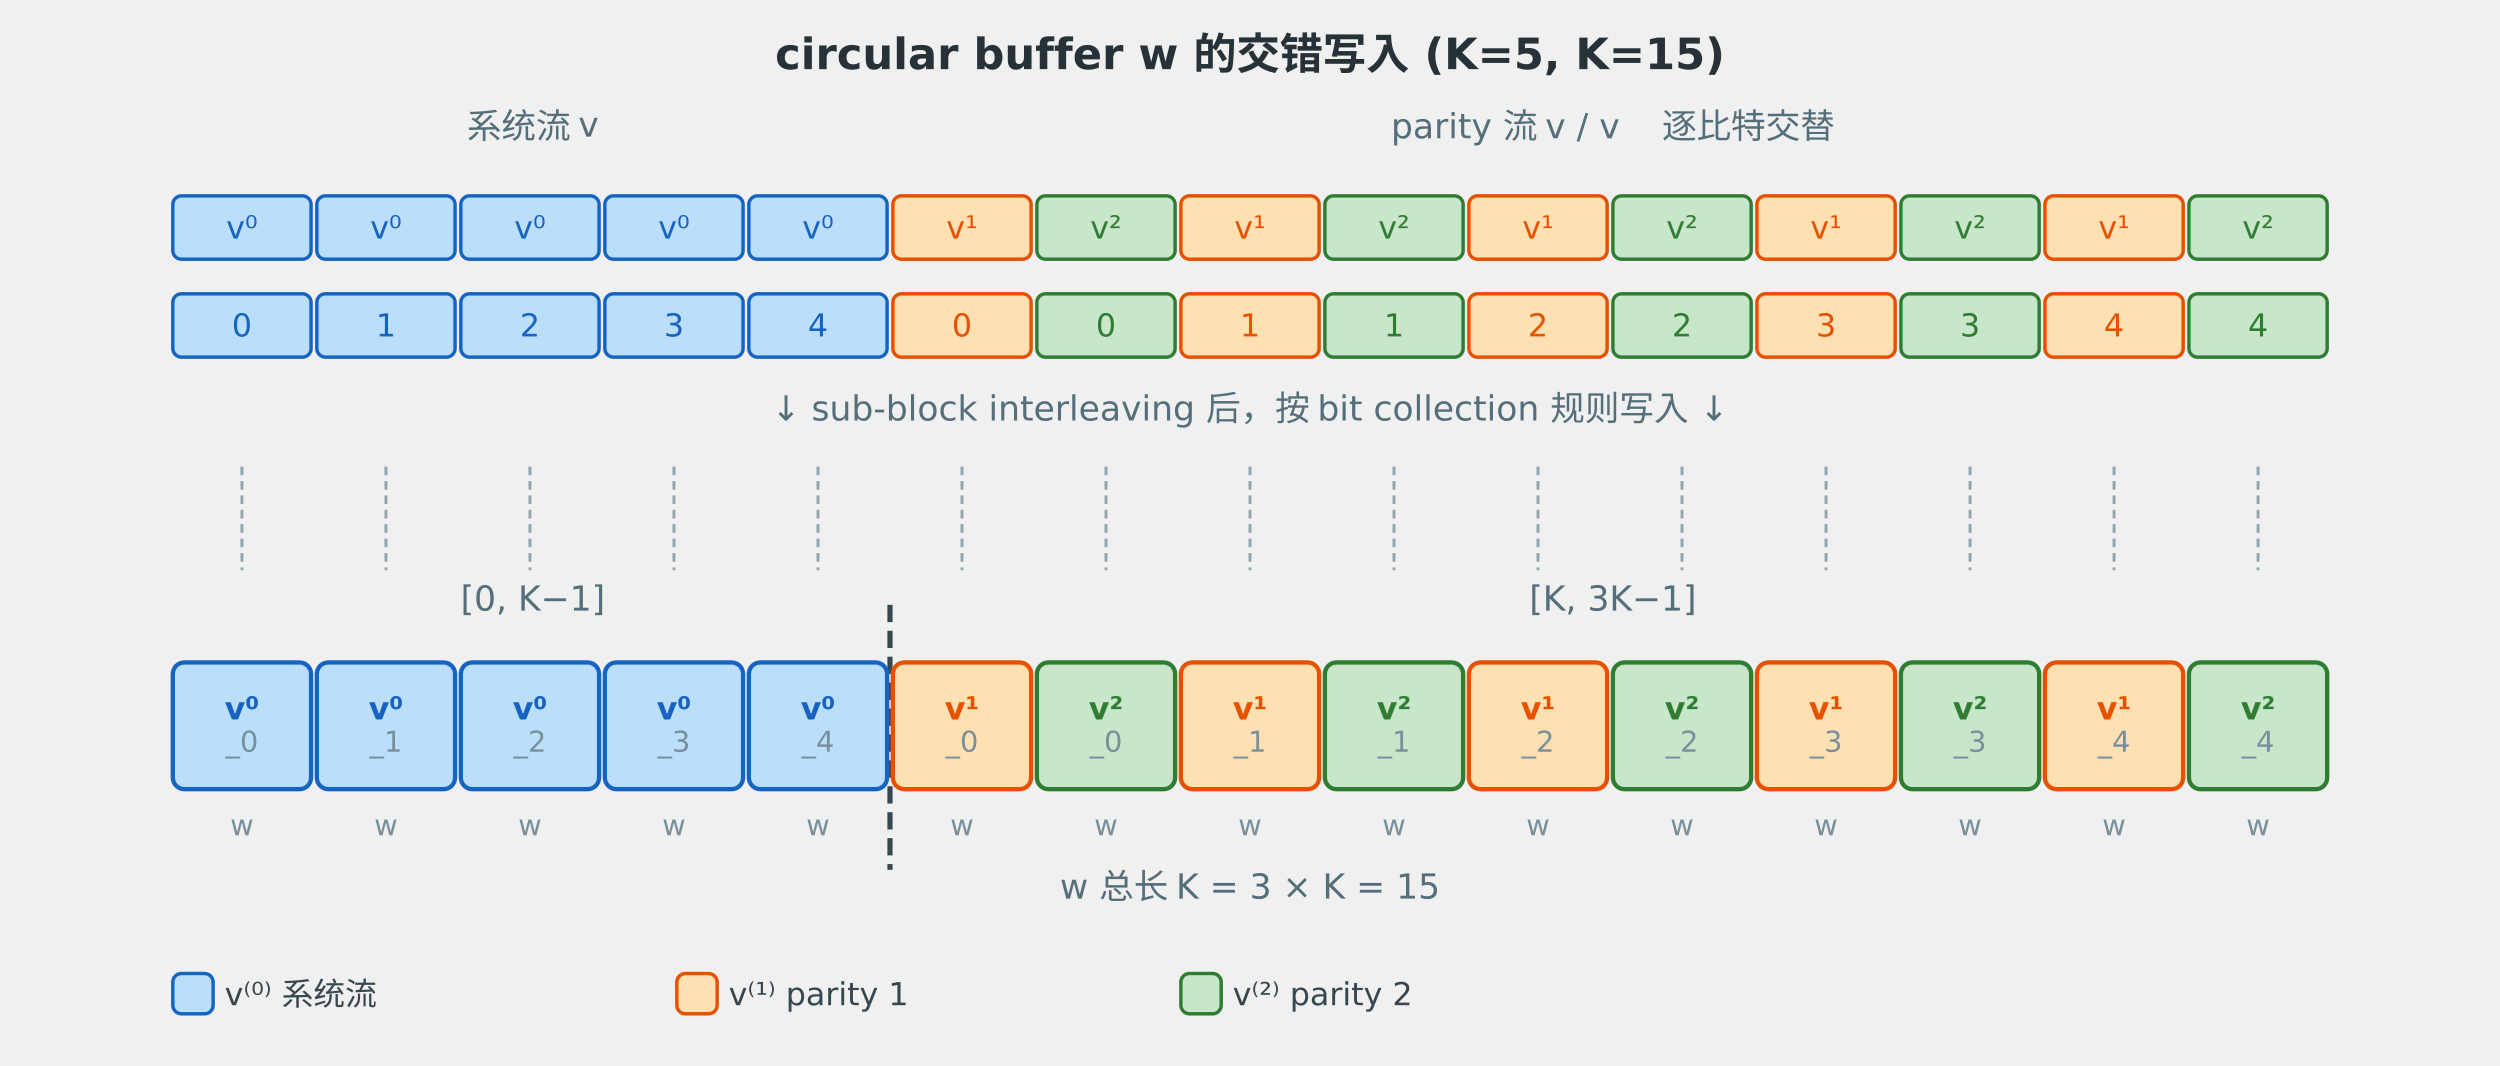
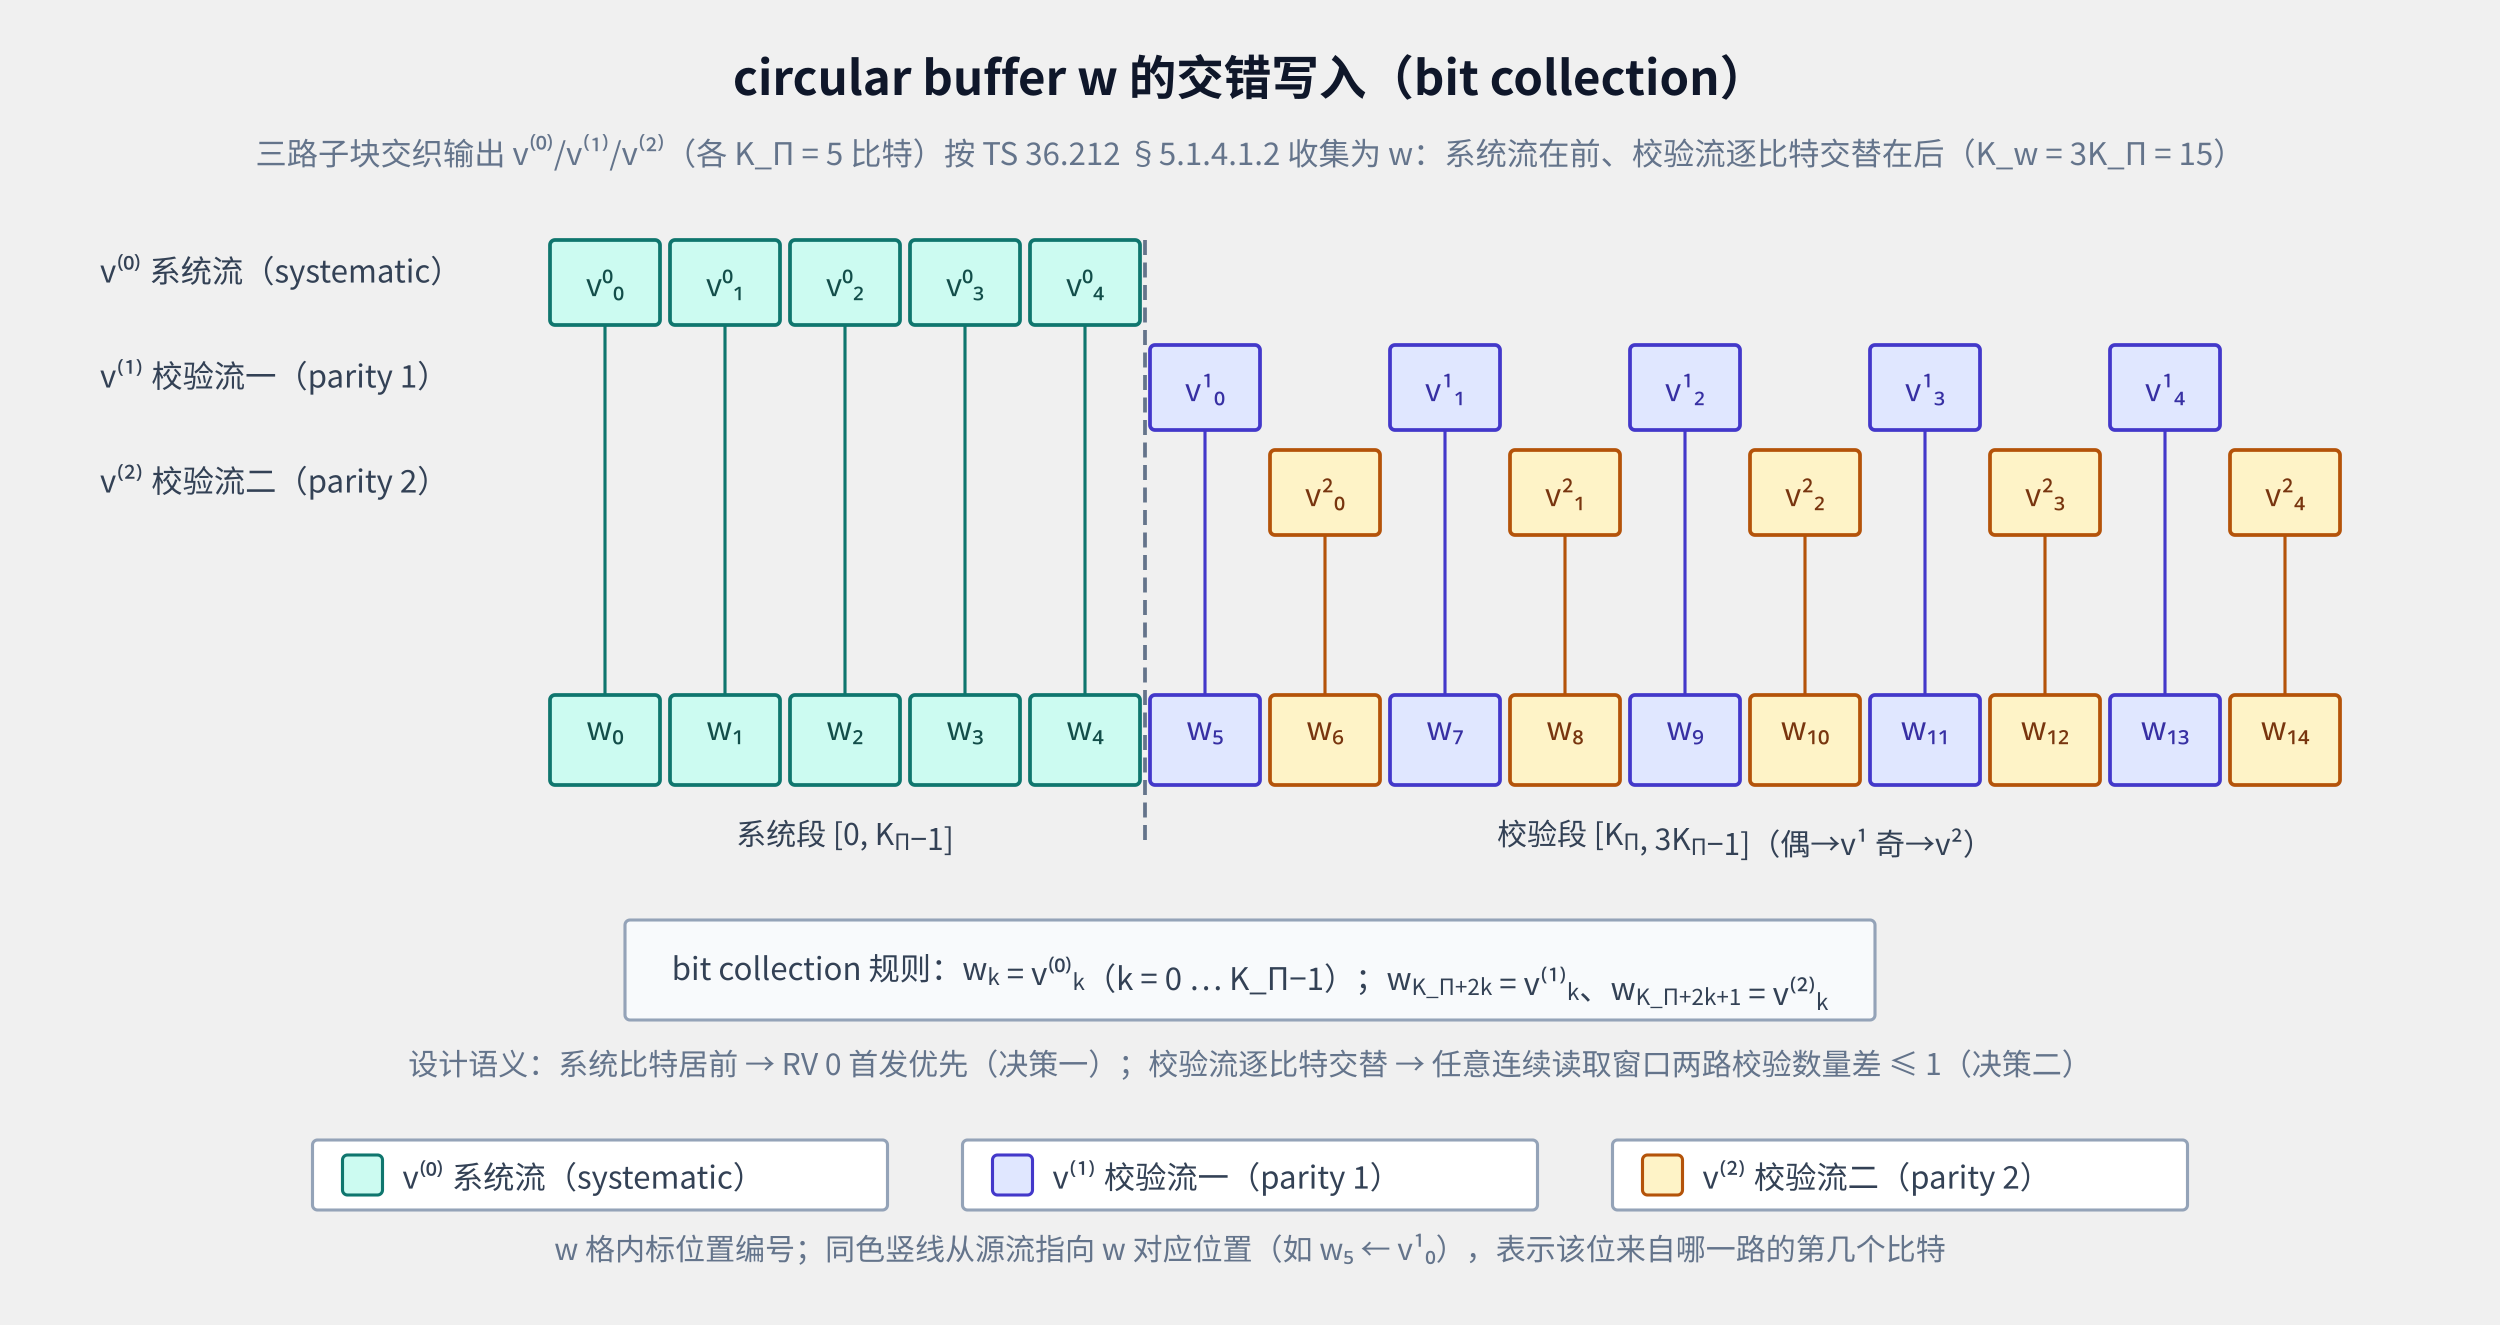
- <svg xmlns="http://www.w3.org/2000/svg" viewBox="0 0 868 370" width="868" height="370">
-   <style>
-   text { font-family: "DejaVu Sans", "Noto Sans", sans-serif; }
-   .title    { font-size: 15px; font-weight: bold; fill: #263238; }
-   .subtitle { font-size: 12px; fill: #546E7A; }
-   .small    { font-size: 10px; fill: #78909C; text-anchor: middle; }
-   .cell-txt { font-size: 11px; text-anchor: middle; dominant-baseline: central; }
-   .legend   { font-size: 11px; fill: #37474F; }
- </style>
-   <text x="434" y="24" class="title" text-anchor="middle">
-   circular buffer w 的交错写入  (K<sub>Π</sub>=5,  K<sub>w</sub>=15)
- </text>
-   <text x="185" y="48" class="subtitle" text-anchor="middle">系统流 v<sup>(0)</sup>
+ <svg xmlns="http://www.w3.org/2000/svg" width="1000" height="530" viewBox="0 0 1000 530" role="img" font-family="'Noto Sans CJK SC','Source Han Sans SC','PingFang SC','Microsoft YaHei',system-ui,sans-serif">
+   <text x="500" y="38" text-anchor="middle" font-size="19" font-weight="700" fill="#0F172A">
+     circular buffer w 的交错写入（bit collection）
  </text>
-   <text x="560" y="48" class="subtitle" text-anchor="middle">parity 流 v<sup>(1)</sup> / v<sup>(2)</sup>  逐比特交替</text>
-   <rect x="60" y="68" width="48" height="22" rx="3" fill="#BBDEFB" stroke="#1565C0" stroke-width="1.2" />
-   <text x="84" y="79" class="cell-txt" fill="#1565C0">v⁰</text>
-   <rect x="110" y="68" width="48" height="22" rx="3" fill="#BBDEFB" stroke="#1565C0" stroke-width="1.2" />
-   <text x="134" y="79" class="cell-txt" fill="#1565C0">v⁰</text>
-   <rect x="160" y="68" width="48" height="22" rx="3" fill="#BBDEFB" stroke="#1565C0" stroke-width="1.2" />
-   <text x="184" y="79" class="cell-txt" fill="#1565C0">v⁰</text>
-   <rect x="210" y="68" width="48" height="22" rx="3" fill="#BBDEFB" stroke="#1565C0" stroke-width="1.2" />
-   <text x="234" y="79" class="cell-txt" fill="#1565C0">v⁰</text>
-   <rect x="260" y="68" width="48" height="22" rx="3" fill="#BBDEFB" stroke="#1565C0" stroke-width="1.2" />
-   <text x="284" y="79" class="cell-txt" fill="#1565C0">v⁰</text>
-   <rect x="310" y="68" width="48" height="22" rx="3" fill="#FFE0B2" stroke="#E65100" stroke-width="1.2" />
-   <text x="334" y="79" class="cell-txt" fill="#E65100">v¹</text>
-   <rect x="360" y="68" width="48" height="22" rx="3" fill="#C8E6C9" stroke="#2E7D32" stroke-width="1.2" />
-   <text x="384" y="79" class="cell-txt" fill="#2E7D32">v²</text>
-   <rect x="410" y="68" width="48" height="22" rx="3" fill="#FFE0B2" stroke="#E65100" stroke-width="1.2" />
-   <text x="434" y="79" class="cell-txt" fill="#E65100">v¹</text>
-   <rect x="460" y="68" width="48" height="22" rx="3" fill="#C8E6C9" stroke="#2E7D32" stroke-width="1.2" />
-   <text x="484" y="79" class="cell-txt" fill="#2E7D32">v²</text>
-   <rect x="510" y="68" width="48" height="22" rx="3" fill="#FFE0B2" stroke="#E65100" stroke-width="1.2" />
-   <text x="534" y="79" class="cell-txt" fill="#E65100">v¹</text>
-   <rect x="560" y="68" width="48" height="22" rx="3" fill="#C8E6C9" stroke="#2E7D32" stroke-width="1.2" />
-   <text x="584" y="79" class="cell-txt" fill="#2E7D32">v²</text>
-   <rect x="610" y="68" width="48" height="22" rx="3" fill="#FFE0B2" stroke="#E65100" stroke-width="1.2" />
-   <text x="634" y="79" class="cell-txt" fill="#E65100">v¹</text>
-   <rect x="660" y="68" width="48" height="22" rx="3" fill="#C8E6C9" stroke="#2E7D32" stroke-width="1.2" />
-   <text x="684" y="79" class="cell-txt" fill="#2E7D32">v²</text>
-   <rect x="710" y="68" width="48" height="22" rx="3" fill="#FFE0B2" stroke="#E65100" stroke-width="1.2" />
-   <text x="734" y="79" class="cell-txt" fill="#E65100">v¹</text>
-   <rect x="760" y="68" width="48" height="22" rx="3" fill="#C8E6C9" stroke="#2E7D32" stroke-width="1.2" />
-   <text x="784" y="79" class="cell-txt" fill="#2E7D32">v²</text>
-   <rect x="60" y="102" width="48" height="22" rx="3" fill="#BBDEFB" stroke="#1565C0" stroke-width="1.2" />
-   <text x="84" y="113" class="cell-txt" fill="#1565C0">0</text>
-   <rect x="110" y="102" width="48" height="22" rx="3" fill="#BBDEFB" stroke="#1565C0" stroke-width="1.2" />
-   <text x="134" y="113" class="cell-txt" fill="#1565C0">1</text>
-   <rect x="160" y="102" width="48" height="22" rx="3" fill="#BBDEFB" stroke="#1565C0" stroke-width="1.2" />
-   <text x="184" y="113" class="cell-txt" fill="#1565C0">2</text>
-   <rect x="210" y="102" width="48" height="22" rx="3" fill="#BBDEFB" stroke="#1565C0" stroke-width="1.2" />
-   <text x="234" y="113" class="cell-txt" fill="#1565C0">3</text>
-   <rect x="260" y="102" width="48" height="22" rx="3" fill="#BBDEFB" stroke="#1565C0" stroke-width="1.2" />
-   <text x="284" y="113" class="cell-txt" fill="#1565C0">4</text>
-   <rect x="310" y="102" width="48" height="22" rx="3" fill="#FFE0B2" stroke="#E65100" stroke-width="1.2" />
-   <text x="334" y="113" class="cell-txt" fill="#E65100">0</text>
-   <rect x="360" y="102" width="48" height="22" rx="3" fill="#C8E6C9" stroke="#2E7D32" stroke-width="1.2" />
-   <text x="384" y="113" class="cell-txt" fill="#2E7D32">0</text>
-   <rect x="410" y="102" width="48" height="22" rx="3" fill="#FFE0B2" stroke="#E65100" stroke-width="1.2" />
-   <text x="434" y="113" class="cell-txt" fill="#E65100">1</text>
-   <rect x="460" y="102" width="48" height="22" rx="3" fill="#C8E6C9" stroke="#2E7D32" stroke-width="1.2" />
-   <text x="484" y="113" class="cell-txt" fill="#2E7D32">1</text>
-   <rect x="510" y="102" width="48" height="22" rx="3" fill="#FFE0B2" stroke="#E65100" stroke-width="1.2" />
-   <text x="534" y="113" class="cell-txt" fill="#E65100">2</text>
-   <rect x="560" y="102" width="48" height="22" rx="3" fill="#C8E6C9" stroke="#2E7D32" stroke-width="1.2" />
-   <text x="584" y="113" class="cell-txt" fill="#2E7D32">2</text>
-   <rect x="610" y="102" width="48" height="22" rx="3" fill="#FFE0B2" stroke="#E65100" stroke-width="1.2" />
-   <text x="634" y="113" class="cell-txt" fill="#E65100">3</text>
-   <rect x="660" y="102" width="48" height="22" rx="3" fill="#C8E6C9" stroke="#2E7D32" stroke-width="1.2" />
-   <text x="684" y="113" class="cell-txt" fill="#2E7D32">3</text>
-   <rect x="710" y="102" width="48" height="22" rx="3" fill="#FFE0B2" stroke="#E65100" stroke-width="1.2" />
-   <text x="734" y="113" class="cell-txt" fill="#E65100">4</text>
-   <rect x="760" y="102" width="48" height="22" rx="3" fill="#C8E6C9" stroke="#2E7D32" stroke-width="1.2" />
-   <text x="784" y="113" class="cell-txt" fill="#2E7D32">4</text>
-   <text x="434" y="146" class="subtitle" text-anchor="middle">
-   ↓ sub-block interleaving 后，按 bit collection 规则写入 ↓
- </text>
-   <line x1="84" y1="162" x2="84" y2="198" stroke="#90A4AE" stroke-width="1" stroke-dasharray="3,2" />
-   <line x1="134" y1="162" x2="134" y2="198" stroke="#90A4AE" stroke-width="1" stroke-dasharray="3,2" />
-   <line x1="184" y1="162" x2="184" y2="198" stroke="#90A4AE" stroke-width="1" stroke-dasharray="3,2" />
-   <line x1="234" y1="162" x2="234" y2="198" stroke="#90A4AE" stroke-width="1" stroke-dasharray="3,2" />
-   <line x1="284" y1="162" x2="284" y2="198" stroke="#90A4AE" stroke-width="1" stroke-dasharray="3,2" />
-   <line x1="334" y1="162" x2="334" y2="198" stroke="#90A4AE" stroke-width="1" stroke-dasharray="3,2" />
-   <line x1="384" y1="162" x2="384" y2="198" stroke="#90A4AE" stroke-width="1" stroke-dasharray="3,2" />
-   <line x1="434" y1="162" x2="434" y2="198" stroke="#90A4AE" stroke-width="1" stroke-dasharray="3,2" />
-   <line x1="484" y1="162" x2="484" y2="198" stroke="#90A4AE" stroke-width="1" stroke-dasharray="3,2" />
-   <line x1="534" y1="162" x2="534" y2="198" stroke="#90A4AE" stroke-width="1" stroke-dasharray="3,2" />
-   <line x1="584" y1="162" x2="584" y2="198" stroke="#90A4AE" stroke-width="1" stroke-dasharray="3,2" />
-   <line x1="634" y1="162" x2="634" y2="198" stroke="#90A4AE" stroke-width="1" stroke-dasharray="3,2" />
-   <line x1="684" y1="162" x2="684" y2="198" stroke="#90A4AE" stroke-width="1" stroke-dasharray="3,2" />
-   <line x1="734" y1="162" x2="734" y2="198" stroke="#90A4AE" stroke-width="1" stroke-dasharray="3,2" />
-   <line x1="784" y1="162" x2="784" y2="198" stroke="#90A4AE" stroke-width="1" stroke-dasharray="3,2" />
-   <text x="185" y="212" class="subtitle" text-anchor="middle">[0, K<sub>Π</sub>−1]</text>
-   <text x="560" y="212" class="subtitle" text-anchor="middle">[K<sub>Π</sub>, 3K<sub>Π</sub>−1]</text>
-   <line x1="309" y1="210" x2="309" y2="302" stroke="#37474F" stroke-width="1.8" stroke-dasharray="6,3" />
-   <rect x="60" y="230" width="48" height="44" rx="4" fill="#BBDEFB" stroke="#1565C0" stroke-width="1.5" />
-   <text x="84" y="246" class="cell-txt" fill="#1565C0" font-weight="bold">v⁰</text>
-   <text x="84" y="261" class="small">_0</text>
-   <text x="84" y="290" class="small">w<sub>0</sub>
+   <text x="500" y="66" text-anchor="middle" font-size="12.5" fill="#64748B">
+     三路子块交织输出 v⁽⁰⁾/v⁽¹⁾/v⁽²⁾（各 K_Π = 5 比特）按 TS 36.212 §5.1.4.1.2 收集为 w：系统流在前、校验流逐比特交替在后（K_w = 3K_Π = 15）
  </text>
-   <rect x="110" y="230" width="48" height="44" rx="4" fill="#BBDEFB" stroke="#1565C0" stroke-width="1.5" />
-   <text x="134" y="246" class="cell-txt" fill="#1565C0" font-weight="bold">v⁰</text>
-   <text x="134" y="261" class="small">_1</text>
-   <text x="134" y="290" class="small">w<sub>1</sub>
+   <g font-size="12.5" fill="#334155">
+     <text x="40" y="113">v⁽⁰⁾ 系统流（systematic）</text>
+     <text x="40" y="155">v⁽¹⁾ 校验流一（parity 1）</text>
+     <text x="40" y="197">v⁽²⁾ 校验流二（parity 2）</text>
+   </g>
+   <g font-family="inherit">
+     <rect x="220" y="96" width="44" height="34" rx="2" fill="#CCFBF1" stroke="#0F766E" stroke-width="1.5" />
+     <text x="242" y="113" text-anchor="middle" dominant-baseline="central" font-size="12.5" fill="#134E4A">v⁰₀</text>
+     <rect x="268" y="96" width="44" height="34" rx="2" fill="#CCFBF1" stroke="#0F766E" stroke-width="1.5" />
+     <text x="290" y="113" text-anchor="middle" dominant-baseline="central" font-size="12.5" fill="#134E4A">v⁰₁</text>
+     <rect x="316" y="96" width="44" height="34" rx="2" fill="#CCFBF1" stroke="#0F766E" stroke-width="1.5" />
+     <text x="338" y="113" text-anchor="middle" dominant-baseline="central" font-size="12.5" fill="#134E4A">v⁰₂</text>
+     <rect x="364" y="96" width="44" height="34" rx="2" fill="#CCFBF1" stroke="#0F766E" stroke-width="1.5" />
+     <text x="386" y="113" text-anchor="middle" dominant-baseline="central" font-size="12.5" fill="#134E4A">v⁰₃</text>
+     <rect x="412" y="96" width="44" height="34" rx="2" fill="#CCFBF1" stroke="#0F766E" stroke-width="1.5" />
+     <text x="434" y="113" text-anchor="middle" dominant-baseline="central" font-size="12.5" fill="#134E4A">v⁰₄</text>
+     <rect x="460" y="138" width="44" height="34" rx="2" fill="#E0E7FF" stroke="#4338CA" stroke-width="1.5" />
+     <text x="482" y="155" text-anchor="middle" dominant-baseline="central" font-size="12.5" fill="#3730A3">v¹₀</text>
+     <rect x="556" y="138" width="44" height="34" rx="2" fill="#E0E7FF" stroke="#4338CA" stroke-width="1.5" />
+     <text x="578" y="155" text-anchor="middle" dominant-baseline="central" font-size="12.5" fill="#3730A3">v¹₁</text>
+     <rect x="652" y="138" width="44" height="34" rx="2" fill="#E0E7FF" stroke="#4338CA" stroke-width="1.5" />
+     <text x="674" y="155" text-anchor="middle" dominant-baseline="central" font-size="12.5" fill="#3730A3">v¹₂</text>
+     <rect x="748" y="138" width="44" height="34" rx="2" fill="#E0E7FF" stroke="#4338CA" stroke-width="1.5" />
+     <text x="770" y="155" text-anchor="middle" dominant-baseline="central" font-size="12.5" fill="#3730A3">v¹₃</text>
+     <rect x="844" y="138" width="44" height="34" rx="2" fill="#E0E7FF" stroke="#4338CA" stroke-width="1.5" />
+     <text x="866" y="155" text-anchor="middle" dominant-baseline="central" font-size="12.5" fill="#3730A3">v¹₄</text>
+     <rect x="508" y="180" width="44" height="34" rx="2" fill="#FEF3C7" stroke="#B45309" stroke-width="1.5" />
+     <text x="530" y="197" text-anchor="middle" dominant-baseline="central" font-size="12.5" fill="#78350F">v²₀</text>
+     <rect x="604" y="180" width="44" height="34" rx="2" fill="#FEF3C7" stroke="#B45309" stroke-width="1.5" />
+     <text x="626" y="197" text-anchor="middle" dominant-baseline="central" font-size="12.5" fill="#78350F">v²₁</text>
+     <rect x="700" y="180" width="44" height="34" rx="2" fill="#FEF3C7" stroke="#B45309" stroke-width="1.5" />
+     <text x="722" y="197" text-anchor="middle" dominant-baseline="central" font-size="12.5" fill="#78350F">v²₂</text>
+     <rect x="796" y="180" width="44" height="34" rx="2" fill="#FEF3C7" stroke="#B45309" stroke-width="1.5" />
+     <text x="818" y="197" text-anchor="middle" dominant-baseline="central" font-size="12.5" fill="#78350F">v²₃</text>
+     <rect x="892" y="180" width="44" height="34" rx="2" fill="#FEF3C7" stroke="#B45309" stroke-width="1.5" />
+     <text x="914" y="197" text-anchor="middle" dominant-baseline="central" font-size="12.5" fill="#78350F">v²₄</text>
+   </g>
+   <g stroke-width="1.25">
+     <line x1="242" y1="130" x2="242" y2="278" stroke="#0F766E" />
+     <line x1="290" y1="130" x2="290" y2="278" stroke="#0F766E" />
+     <line x1="338" y1="130" x2="338" y2="278" stroke="#0F766E" />
+     <line x1="386" y1="130" x2="386" y2="278" stroke="#0F766E" />
+     <line x1="434" y1="130" x2="434" y2="278" stroke="#0F766E" />
+     <line x1="482" y1="172" x2="482" y2="278" stroke="#4338CA" />
+     <line x1="530" y1="214" x2="530" y2="278" stroke="#B45309" />
+     <line x1="578" y1="172" x2="578" y2="278" stroke="#4338CA" />
+     <line x1="626" y1="214" x2="626" y2="278" stroke="#B45309" />
+     <line x1="674" y1="172" x2="674" y2="278" stroke="#4338CA" />
+     <line x1="722" y1="214" x2="722" y2="278" stroke="#B45309" />
+     <line x1="770" y1="172" x2="770" y2="278" stroke="#4338CA" />
+     <line x1="818" y1="214" x2="818" y2="278" stroke="#B45309" />
+     <line x1="866" y1="172" x2="866" y2="278" stroke="#4338CA" />
+     <line x1="914" y1="214" x2="914" y2="278" stroke="#B45309" />
+   </g>
+   <path d="M 458 96 L 458 336" stroke="#64748B" stroke-width="1.5" stroke-dasharray="6,3" />
+   <g font-family="inherit">
+     <rect x="220" y="278" width="44" height="36" rx="2" fill="#CCFBF1" stroke="#0F766E" stroke-width="1.5" />
+     <text x="242" y="296" text-anchor="middle" font-size="13" fill="#134E4A">w₀</text>
+     <rect x="268" y="278" width="44" height="36" rx="2" fill="#CCFBF1" stroke="#0F766E" stroke-width="1.5" />
+     <text x="290" y="296" text-anchor="middle" font-size="13" fill="#134E4A">w₁</text>
+     <rect x="316" y="278" width="44" height="36" rx="2" fill="#CCFBF1" stroke="#0F766E" stroke-width="1.5" />
+     <text x="338" y="296" text-anchor="middle" font-size="13" fill="#134E4A">w₂</text>
+     <rect x="364" y="278" width="44" height="36" rx="2" fill="#CCFBF1" stroke="#0F766E" stroke-width="1.5" />
+     <text x="386" y="296" text-anchor="middle" font-size="13" fill="#134E4A">w₃</text>
+     <rect x="412" y="278" width="44" height="36" rx="2" fill="#CCFBF1" stroke="#0F766E" stroke-width="1.5" />
+     <text x="434" y="296" text-anchor="middle" font-size="13" fill="#134E4A">w₄</text>
+     <rect x="460" y="278" width="44" height="36" rx="2" fill="#E0E7FF" stroke="#4338CA" stroke-width="1.5" />
+     <text x="482" y="296" text-anchor="middle" font-size="13" fill="#3730A3">w₅</text>
+     <rect x="508" y="278" width="44" height="36" rx="2" fill="#FEF3C7" stroke="#B45309" stroke-width="1.5" />
+     <text x="530" y="296" text-anchor="middle" font-size="13" fill="#78350F">w₆</text>
+     <rect x="556" y="278" width="44" height="36" rx="2" fill="#E0E7FF" stroke="#4338CA" stroke-width="1.5" />
+     <text x="578" y="296" text-anchor="middle" font-size="13" fill="#3730A3">w₇</text>
+     <rect x="604" y="278" width="44" height="36" rx="2" fill="#FEF3C7" stroke="#B45309" stroke-width="1.5" />
+     <text x="626" y="296" text-anchor="middle" font-size="13" fill="#78350F">w₈</text>
+     <rect x="652" y="278" width="44" height="36" rx="2" fill="#E0E7FF" stroke="#4338CA" stroke-width="1.5" />
+     <text x="674" y="296" text-anchor="middle" font-size="13" fill="#3730A3">w₉</text>
+     <rect x="700" y="278" width="44" height="36" rx="2" fill="#FEF3C7" stroke="#B45309" stroke-width="1.5" />
+     <text x="722" y="296" text-anchor="middle" font-size="13" fill="#78350F">w₁₀</text>
+     <rect x="748" y="278" width="44" height="36" rx="2" fill="#E0E7FF" stroke="#4338CA" stroke-width="1.5" />
+     <text x="770" y="296" text-anchor="middle" font-size="13" fill="#3730A3">w₁₁</text>
+     <rect x="796" y="278" width="44" height="36" rx="2" fill="#FEF3C7" stroke="#B45309" stroke-width="1.5" />
+     <text x="818" y="296" text-anchor="middle" font-size="13" fill="#78350F">w₁₂</text>
+     <rect x="844" y="278" width="44" height="36" rx="2" fill="#E0E7FF" stroke="#4338CA" stroke-width="1.5" />
+     <text x="866" y="296" text-anchor="middle" font-size="13" fill="#3730A3">w₁₃</text>
+     <rect x="892" y="278" width="44" height="36" rx="2" fill="#FEF3C7" stroke="#B45309" stroke-width="1.5" />
+     <text x="914" y="296" text-anchor="middle" font-size="13" fill="#78350F">w₁₄</text>
+   </g>
+   <text x="338" y="338" text-anchor="middle" font-size="12" fill="#334155">系统段 [0, K<tspan font-size="9" dy="2">Π</tspan>−1]</text>
+   <text x="698" y="338" text-anchor="middle" font-size="12" fill="#334155">校验段 [K<tspan font-size="9" dy="2">Π</tspan>, 3K<tspan font-size="9" dy="2">Π</tspan>−1]（偶→v¹ 奇→v²）</text>
+   <rect x="250" y="368" width="500" height="40" rx="2" fill="#F8FAFC" stroke="#94A3B8" stroke-width="1.25" />
+   <text x="500" y="392" text-anchor="middle" font-size="12.5" fill="#334155">
+     bit collection 规则：w<tspan font-size="9" dy="2">k</tspan> = v⁽⁰⁾<tspan font-size="9" dy="2">k</tspan>（k = 0 … K_Π−1）；w<tspan font-size="9" dy="2">K_Π+2k</tspan> = v⁽¹⁾<tspan font-size="9" dy="2">k</tspan>、w<tspan font-size="9" dy="2">K_Π+2k+1</tspan> = v⁽²⁾<tspan font-size="9" dy="2">k</tspan>
  </text>
-   <rect x="160" y="230" width="48" height="44" rx="4" fill="#BBDEFB" stroke="#1565C0" stroke-width="1.5" />
-   <text x="184" y="246" class="cell-txt" fill="#1565C0" font-weight="bold">v⁰</text>
-   <text x="184" y="261" class="small">_2</text>
-   <text x="184" y="290" class="small">w<sub>2</sub>
+   <text x="500" y="430" text-anchor="middle" font-size="12" fill="#64748B">
+     设计语义：系统比特居前 → RV 0 首发优先（决策一）；校验流逐比特交替 → 任意连续读取窗口两路校验数量差 ≤ 1（决策二）
  </text>
-   <rect x="210" y="230" width="48" height="44" rx="4" fill="#BBDEFB" stroke="#1565C0" stroke-width="1.5" />
-   <text x="234" y="246" class="cell-txt" fill="#1565C0" font-weight="bold">v⁰</text>
-   <text x="234" y="261" class="small">_3</text>
-   <text x="234" y="290" class="small">w<sub>3</sub>
+   <g font-size="12.5" fill="#334155">
+     <rect x="125" y="456" width="230" height="28" rx="2" fill="#FFFFFF" stroke="#94A3B8" stroke-width="1.25" />
+     <rect x="137" y="462" width="16" height="16" rx="2" fill="#CCFBF1" stroke="#0F766E" stroke-width="1.25" />
+     <text x="161" y="470" dominant-baseline="central">v⁽⁰⁾ 系统流（systematic）</text>
+     <rect x="385" y="456" width="230" height="28" rx="2" fill="#FFFFFF" stroke="#94A3B8" stroke-width="1.25" />
+     <rect x="397" y="462" width="16" height="16" rx="2" fill="#E0E7FF" stroke="#4338CA" stroke-width="1.25" />
+     <text x="421" y="470" dominant-baseline="central">v⁽¹⁾ 校验流一（parity 1）</text>
+     <rect x="645" y="456" width="230" height="28" rx="2" fill="#FFFFFF" stroke="#94A3B8" stroke-width="1.25" />
+     <rect x="657" y="462" width="16" height="16" rx="2" fill="#FEF3C7" stroke="#B45309" stroke-width="1.25" />
+     <text x="681" y="470" dominant-baseline="central">v⁽²⁾ 校验流二（parity 2）</text>
+   </g>
+   <text x="500" y="504" text-anchor="middle" font-size="12" fill="#64748B">
+     w 格内标位置编号；同色竖线从源流指向 w 对应位置（如 w₅ ← v¹₀），表示该位来自哪一路的第几个比特
  </text>
-   <rect x="260" y="230" width="48" height="44" rx="4" fill="#BBDEFB" stroke="#1565C0" stroke-width="1.5" />
-   <text x="284" y="246" class="cell-txt" fill="#1565C0" font-weight="bold">v⁰</text>
-   <text x="284" y="261" class="small">_4</text>
-   <text x="284" y="290" class="small">w<sub>4</sub>
-   </text>
-   <rect x="310" y="230" width="48" height="44" rx="4" fill="#FFE0B2" stroke="#E65100" stroke-width="1.5" />
-   <text x="334" y="246" class="cell-txt" fill="#E65100" font-weight="bold">v¹</text>
-   <text x="334" y="261" class="small">_0</text>
-   <text x="334" y="290" class="small">w<sub>5</sub>
-   </text>
-   <rect x="360" y="230" width="48" height="44" rx="4" fill="#C8E6C9" stroke="#2E7D32" stroke-width="1.5" />
-   <text x="384" y="246" class="cell-txt" fill="#2E7D32" font-weight="bold">v²</text>
-   <text x="384" y="261" class="small">_0</text>
-   <text x="384" y="290" class="small">w<sub>6</sub>
-   </text>
-   <rect x="410" y="230" width="48" height="44" rx="4" fill="#FFE0B2" stroke="#E65100" stroke-width="1.5" />
-   <text x="434" y="246" class="cell-txt" fill="#E65100" font-weight="bold">v¹</text>
-   <text x="434" y="261" class="small">_1</text>
-   <text x="434" y="290" class="small">w<sub>7</sub>
-   </text>
-   <rect x="460" y="230" width="48" height="44" rx="4" fill="#C8E6C9" stroke="#2E7D32" stroke-width="1.5" />
-   <text x="484" y="246" class="cell-txt" fill="#2E7D32" font-weight="bold">v²</text>
-   <text x="484" y="261" class="small">_1</text>
-   <text x="484" y="290" class="small">w<sub>8</sub>
-   </text>
-   <rect x="510" y="230" width="48" height="44" rx="4" fill="#FFE0B2" stroke="#E65100" stroke-width="1.5" />
-   <text x="534" y="246" class="cell-txt" fill="#E65100" font-weight="bold">v¹</text>
-   <text x="534" y="261" class="small">_2</text>
-   <text x="534" y="290" class="small">w<sub>9</sub>
-   </text>
-   <rect x="560" y="230" width="48" height="44" rx="4" fill="#C8E6C9" stroke="#2E7D32" stroke-width="1.5" />
-   <text x="584" y="246" class="cell-txt" fill="#2E7D32" font-weight="bold">v²</text>
-   <text x="584" y="261" class="small">_2</text>
-   <text x="584" y="290" class="small">w<sub>10</sub>
-   </text>
-   <rect x="610" y="230" width="48" height="44" rx="4" fill="#FFE0B2" stroke="#E65100" stroke-width="1.5" />
-   <text x="634" y="246" class="cell-txt" fill="#E65100" font-weight="bold">v¹</text>
-   <text x="634" y="261" class="small">_3</text>
-   <text x="634" y="290" class="small">w<sub>11</sub>
-   </text>
-   <rect x="660" y="230" width="48" height="44" rx="4" fill="#C8E6C9" stroke="#2E7D32" stroke-width="1.5" />
-   <text x="684" y="246" class="cell-txt" fill="#2E7D32" font-weight="bold">v²</text>
-   <text x="684" y="261" class="small">_3</text>
-   <text x="684" y="290" class="small">w<sub>12</sub>
-   </text>
-   <rect x="710" y="230" width="48" height="44" rx="4" fill="#FFE0B2" stroke="#E65100" stroke-width="1.5" />
-   <text x="734" y="246" class="cell-txt" fill="#E65100" font-weight="bold">v¹</text>
-   <text x="734" y="261" class="small">_4</text>
-   <text x="734" y="290" class="small">w<sub>13</sub>
-   </text>
-   <rect x="760" y="230" width="48" height="44" rx="4" fill="#C8E6C9" stroke="#2E7D32" stroke-width="1.5" />
-   <text x="784" y="246" class="cell-txt" fill="#2E7D32" font-weight="bold">v²</text>
-   <text x="784" y="261" class="small">_4</text>
-   <text x="784" y="290" class="small">w<sub>14</sub>
-   </text>
-   <text x="434" y="312" class="subtitle" text-anchor="middle">w 总长 K<sub>w</sub> = 3 × K<sub>Π</sub> = 15</text>
-   <rect x="60" y="338" width="14" height="14" rx="3" fill="#BBDEFB" stroke="#1565C0" stroke-width="1.2" />
-   <text x="78" y="349" class="legend" fill="#1565C0">v⁽⁰⁾  系统流</text>
-   <rect x="235" y="338" width="14" height="14" rx="3" fill="#FFE0B2" stroke="#E65100" stroke-width="1.2" />
-   <text x="253" y="349" class="legend" fill="#E65100">v⁽¹⁾  parity 1</text>
-   <rect x="410" y="338" width="14" height="14" rx="3" fill="#C8E6C9" stroke="#2E7D32" stroke-width="1.2" />
-   <text x="428" y="349" class="legend" fill="#2E7D32">v⁽²⁾  parity 2</text>
</svg>
